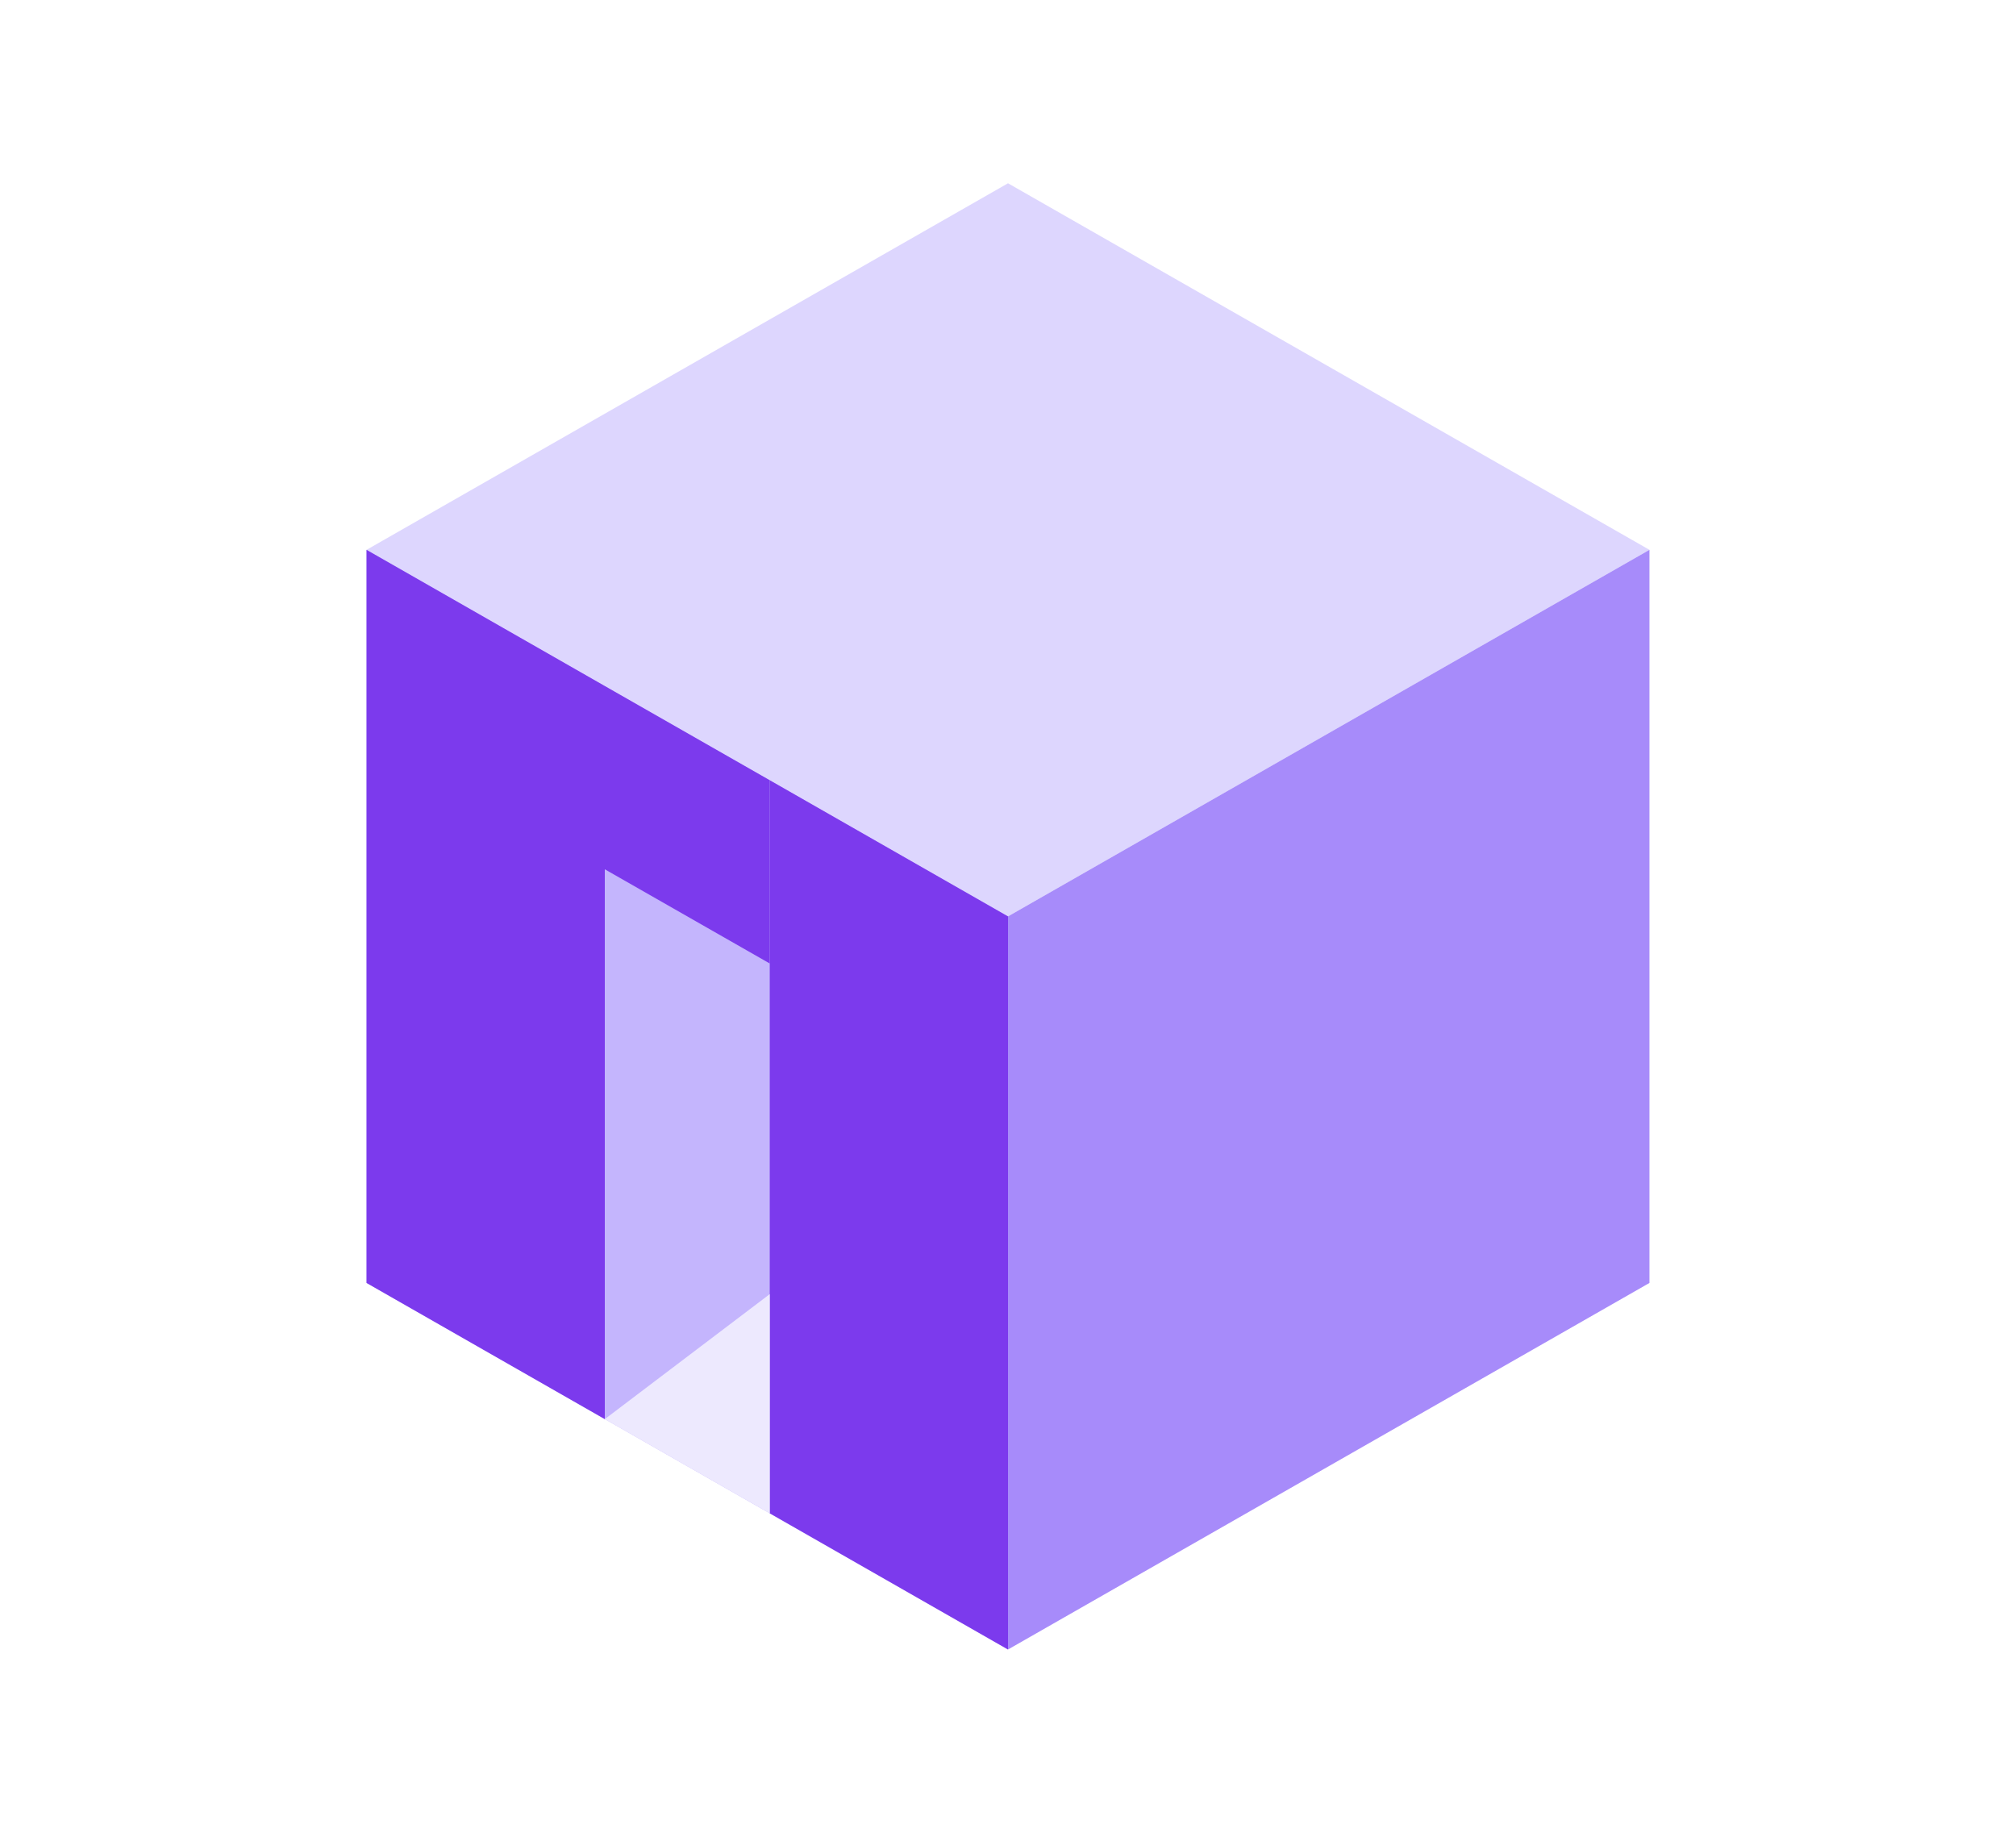
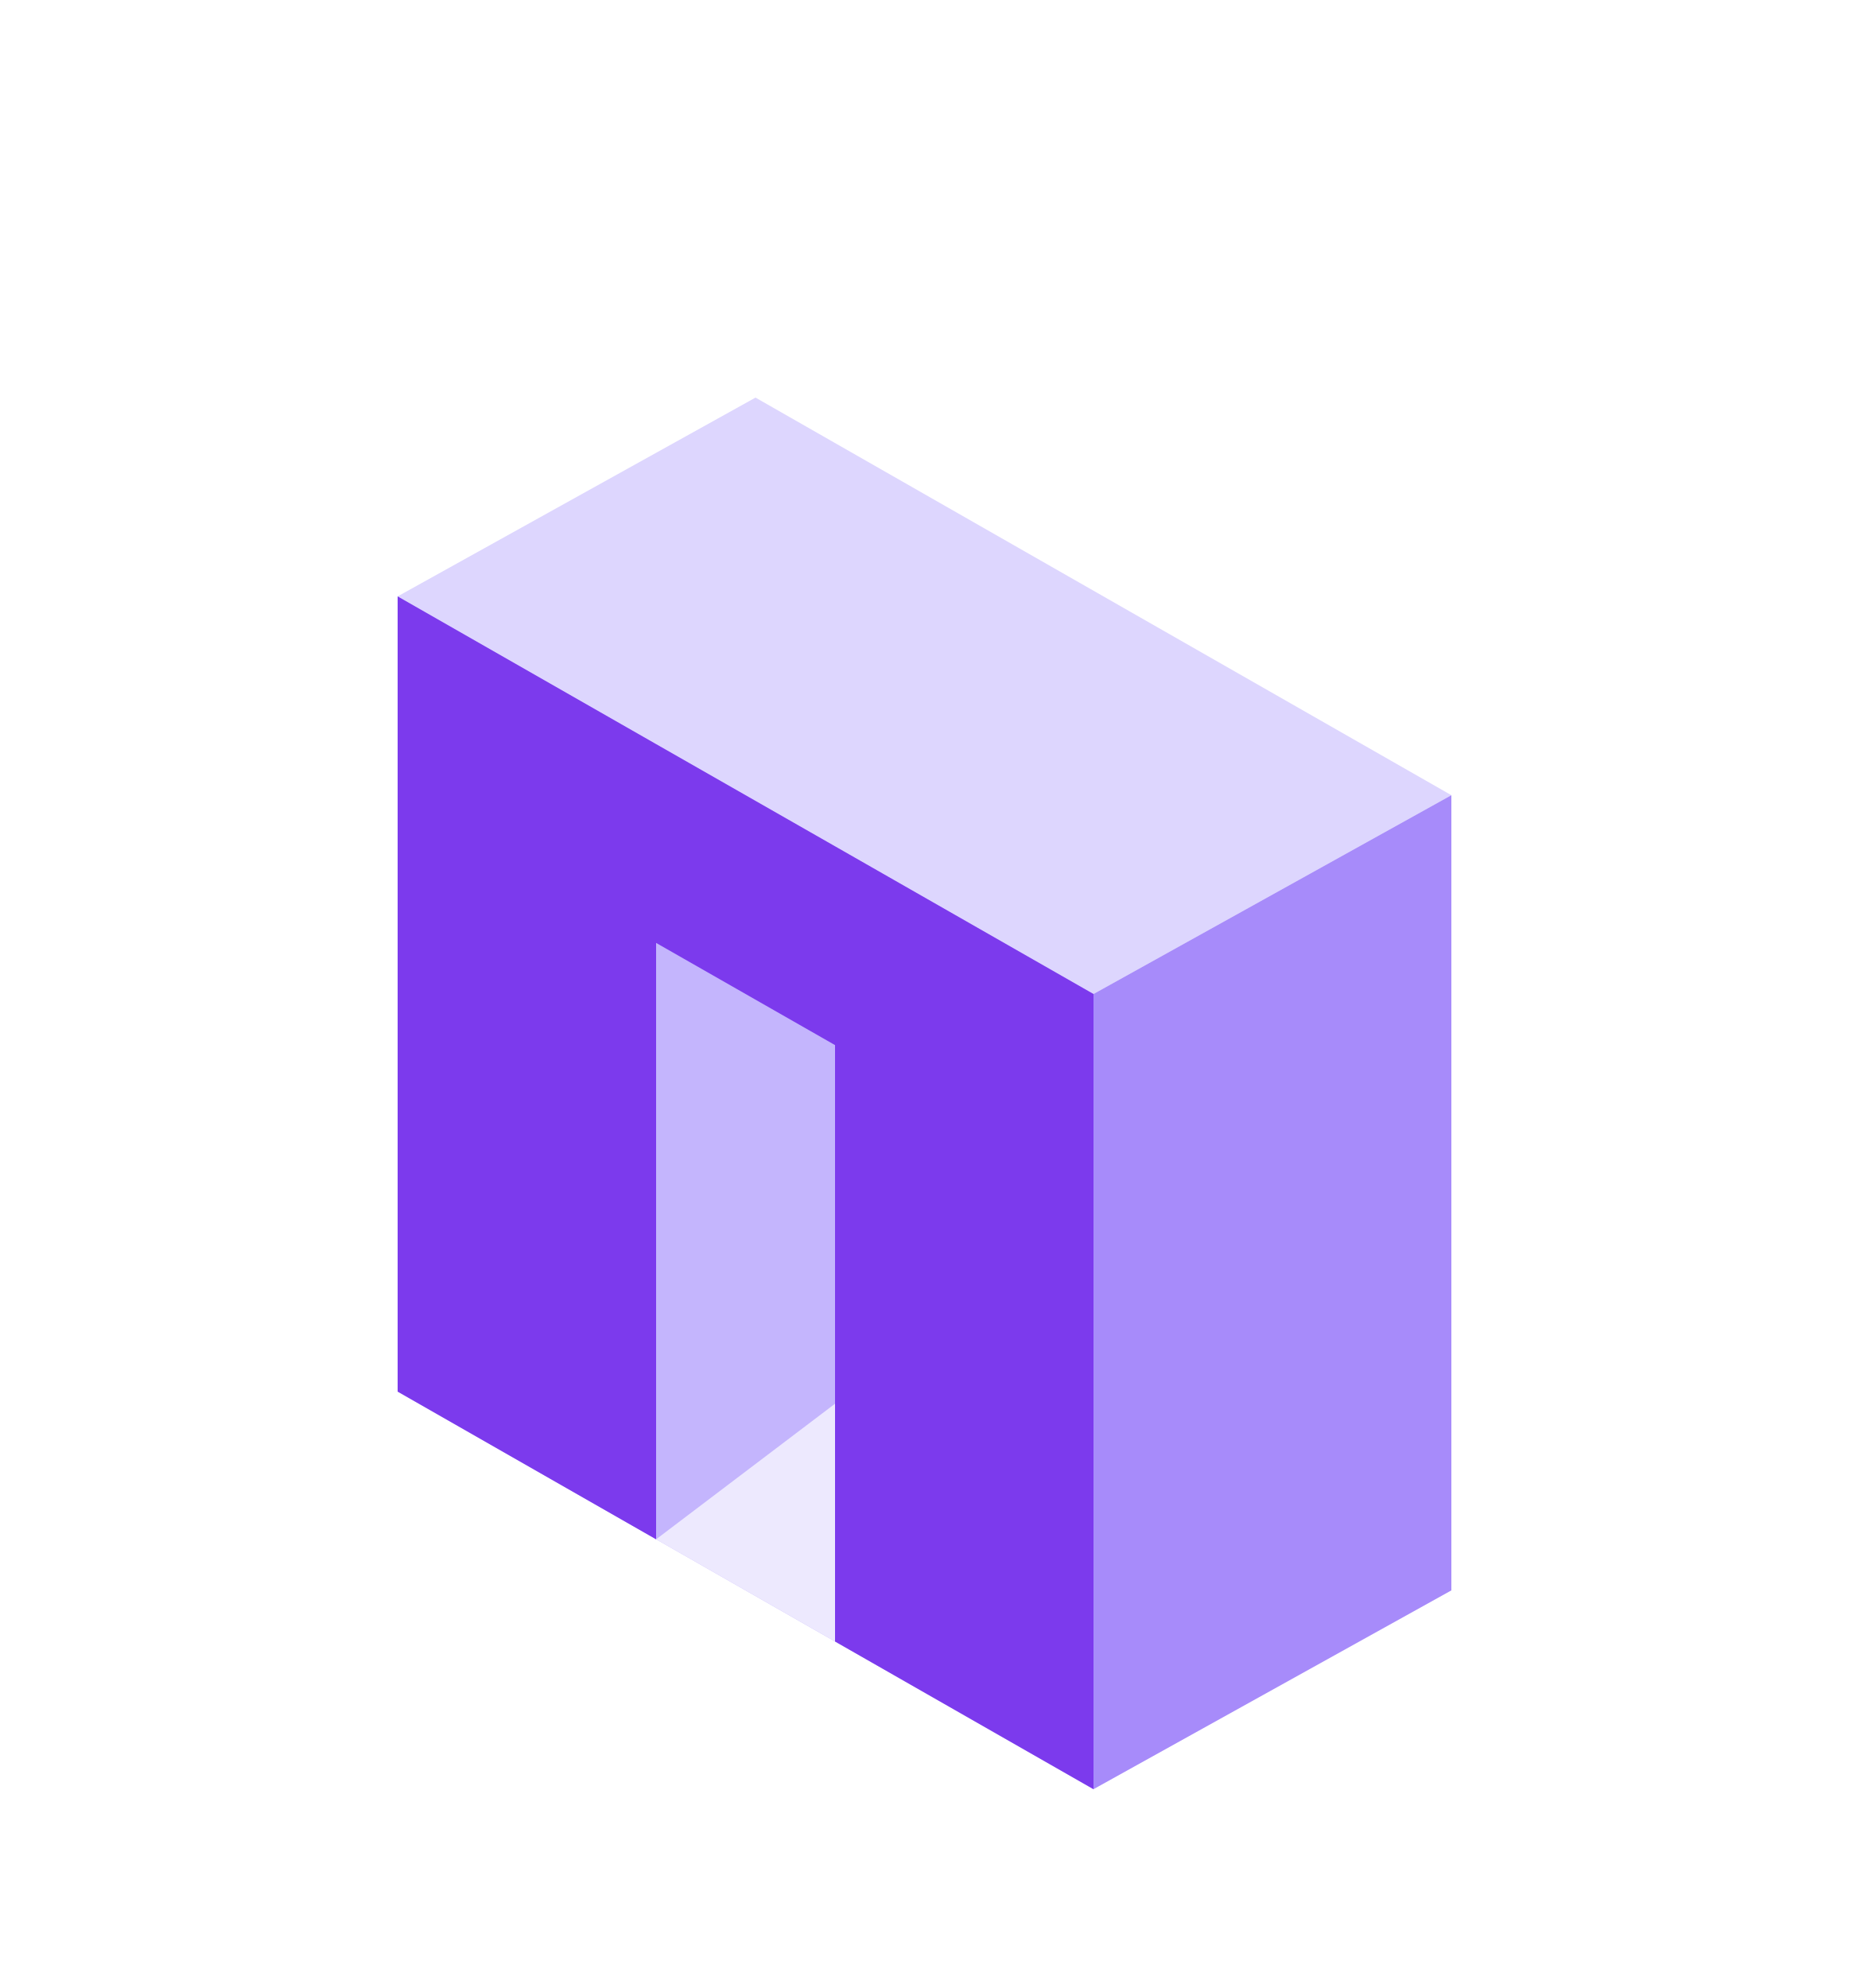
- <svg xmlns="http://www.w3.org/2000/svg" id="Layer_1" version="1.1" viewBox="0 0 220 200">
+ <svg xmlns="http://www.w3.org/2000/svg" id="Layer_1" version="1.1" viewBox="0 0 186 200">
  <defs>
    <style>
      .st0 {
        fill: #C4B5FD;
      }

      .st1 {
        fill: #A78BFA;
      }

      .st2 {
        fill: #EDE9FE;
      }

      .st3 {
        fill: #DDD6FE;
      }

      .st4 {
        fill: #7C3AED;
      }
    </style>
  </defs>
-   <polygon class="st3" points="110 20 180 60 110 100 40 60" />
-   <polygon class="st1" points="180 60 110 100 110 180 180 140" />
+   <polygon class="st3" points="76 40 146 80 110 100 40 60" />
+   <polygon class="st1" points="146 80 110 100 110 180 146 160" />
  <polygon class="st0" points="40 60 110 100 110 180 40 140" />
  <polygon class="st4" points="40 60 66 74.86 66 154.86 40 140" />
  <polygon class="st4" points="84 85.14 110 100 110 180 84 165.14" />
  <polygon class="st4" points="66 74.86 84 85.14 84 105.14 66 94.86" />
  <polygon class="st2" points="66 154.86 84 141.22 84 165.14" />
</svg>
